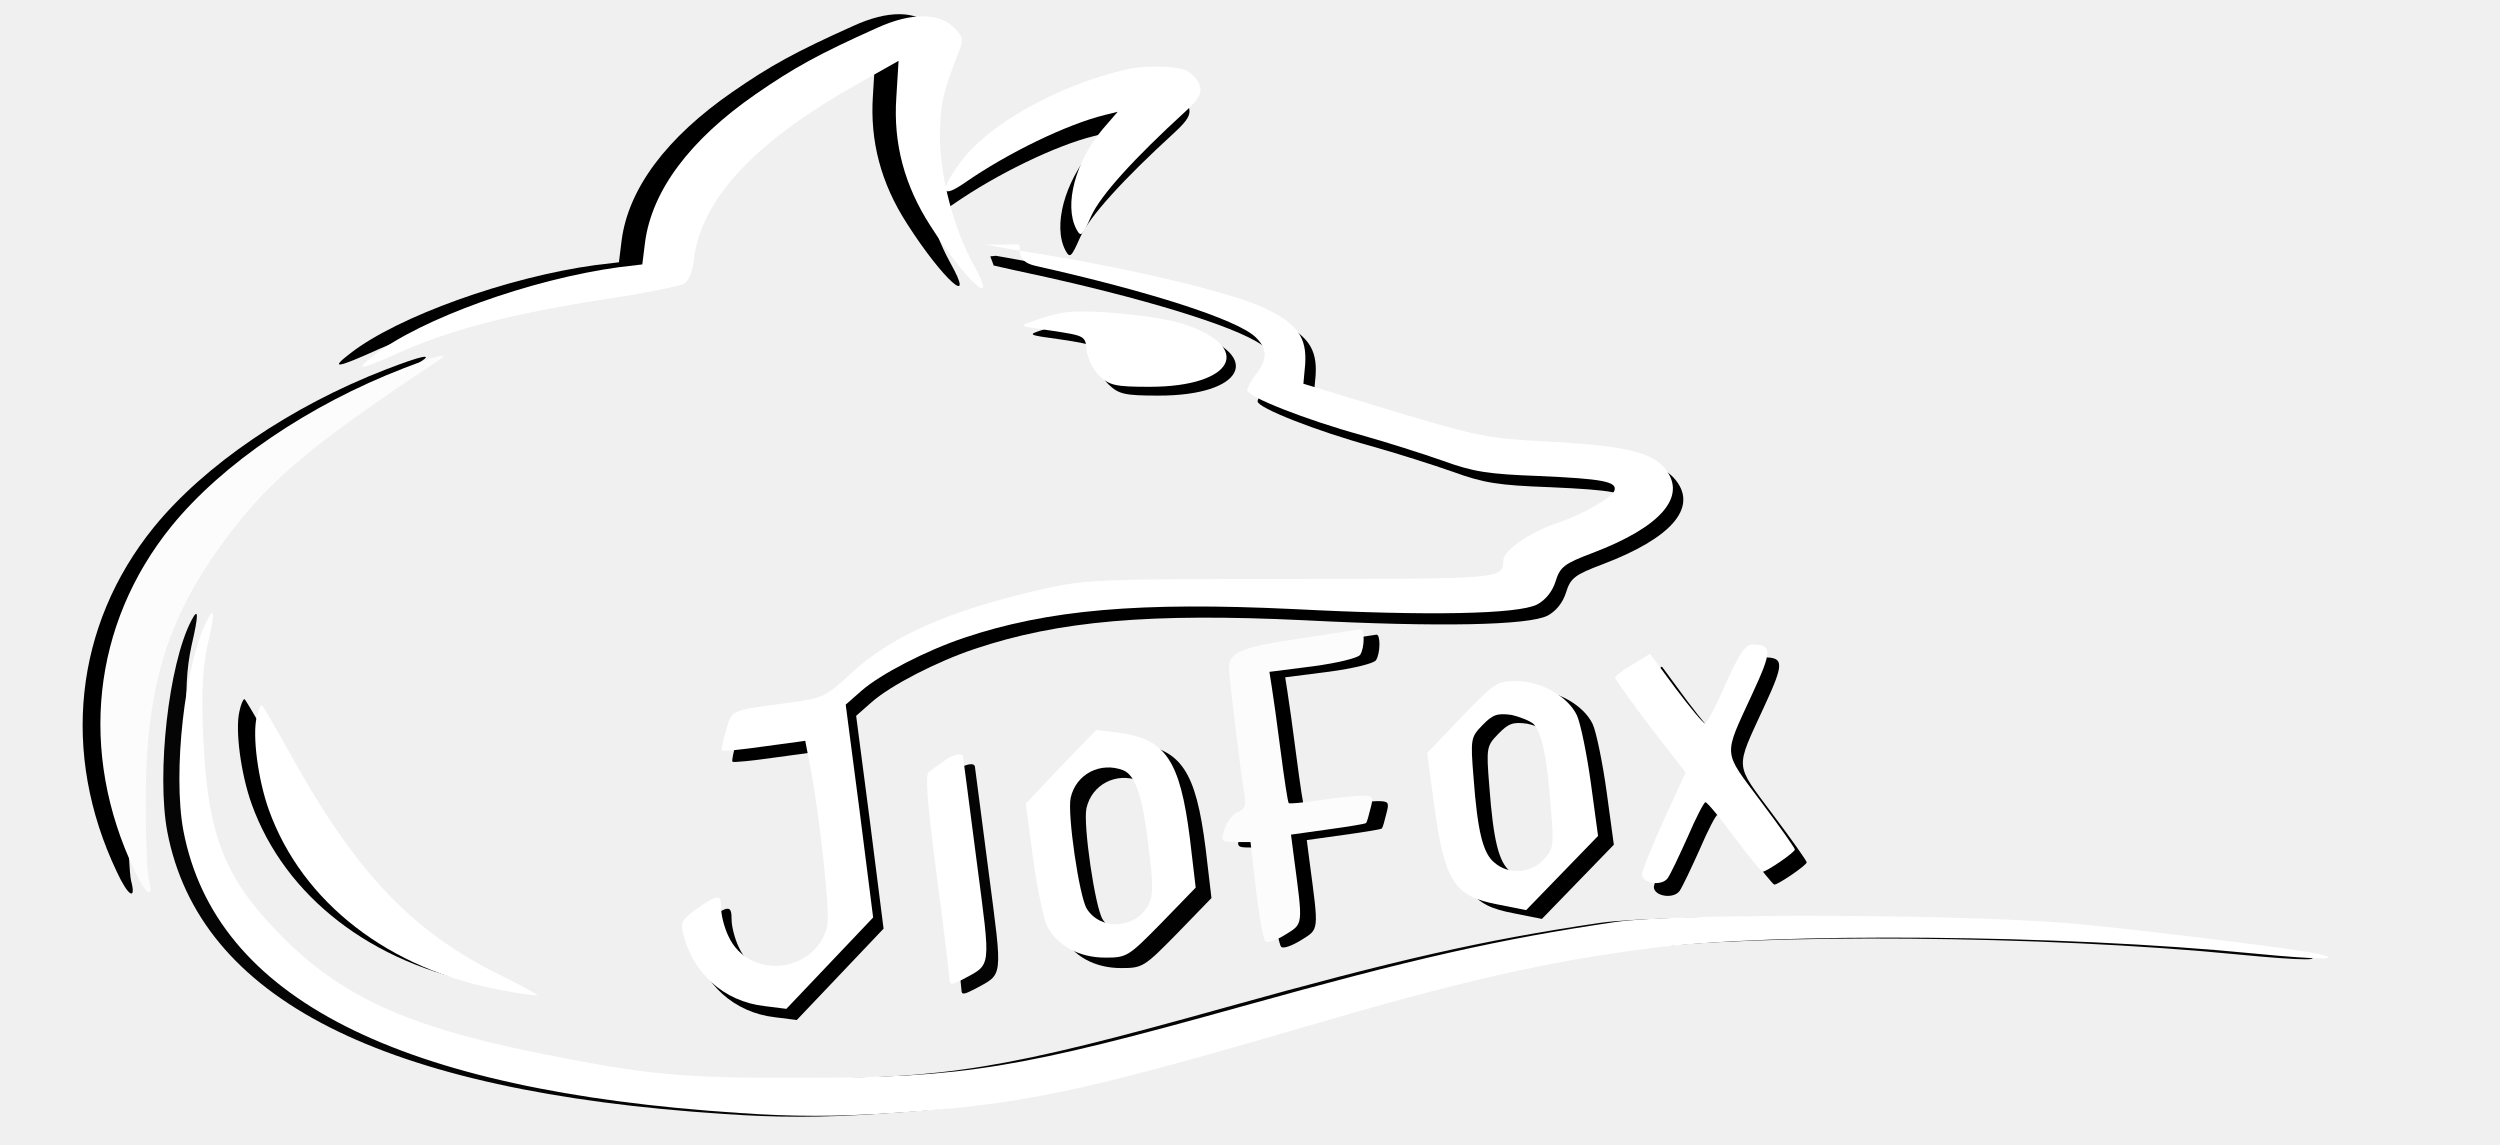
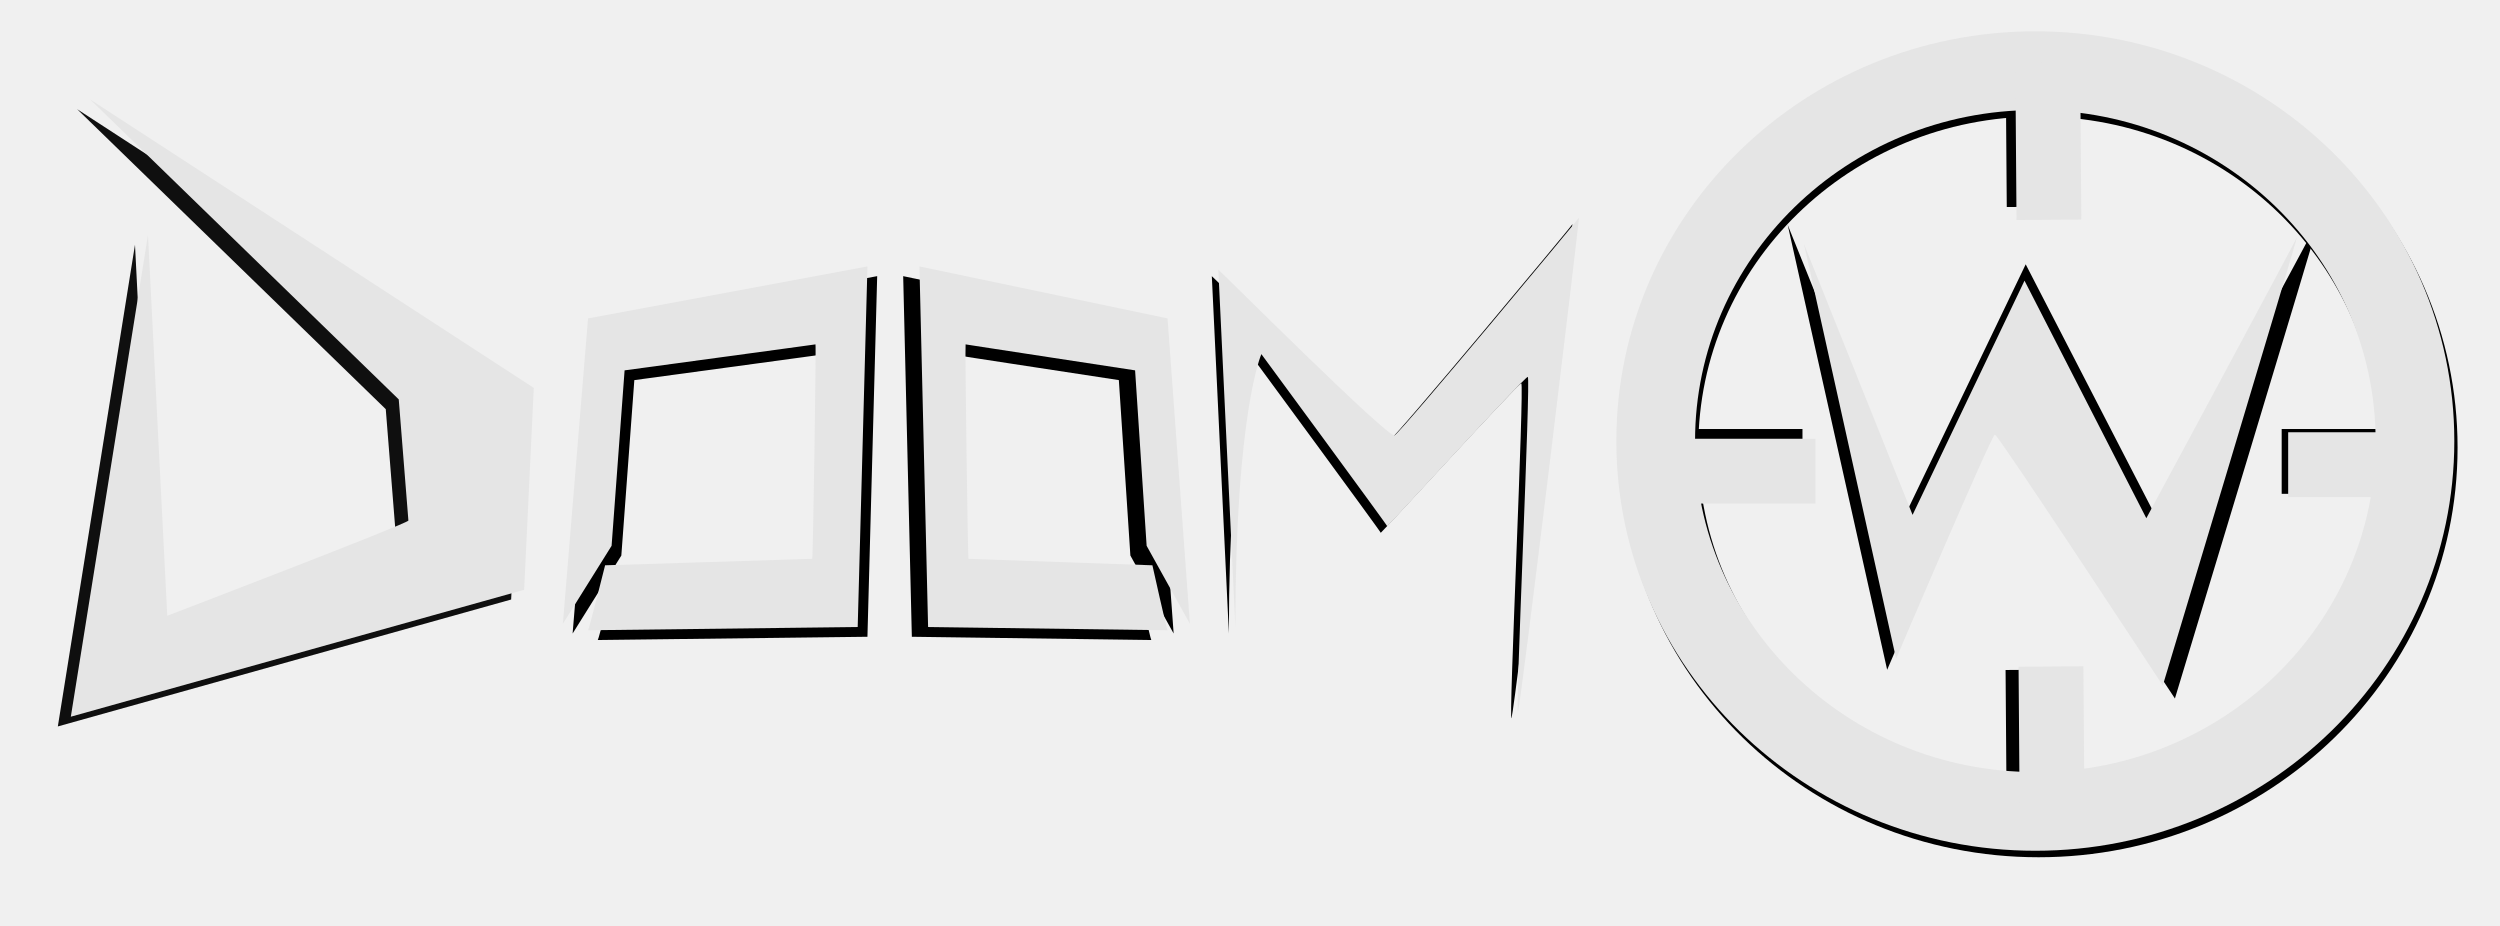
- <svg xmlns="http://www.w3.org/2000/svg" width="142" height="65" style="vector-effect: non-scaling-stroke;" stroke="null" preserveAspectRatio="xMidYMid meet">
-   <g stroke="null">
-     <rect stroke="null" fill="none" id="canvas_background" height="67" width="144" y="-1" x="-1" />
-   </g>
-   <g stroke="null">
-     <rect stroke="null" fill="none" height="10" width="297" y="212" x="-7" id="svgEditorBackground" />
-     <g stroke="null" transform="translate(0,243) scale(0.1,-0.1) " id="svg_1" fill="#000000">
-       <path stroke="null" stroke-width="0" id="svg_2" fill="#000000" d="m484.845,2415.358c-33.453,-15.014 -47.242,-22.652 -68.948,-37.666c-37.283,-25.813 -58.989,-54.787 -62.819,-84.287l-1.532,-12.38l-13.279,-1.58c-50.051,-6.848 -112.36,-29.237 -139.173,-50.045c-12.002,-9.219 -8.172,-8.692 16.854,2.634c27.835,12.116 61.798,21.072 112.87,28.974c22.983,3.424 43.667,7.639 46.221,8.955c2.809,1.58 5.107,6.848 5.873,14.487c4.597,34.505 35.24,66.903 94.229,99.827l21.961,12.38l-1.277,-20.808c-1.788,-26.076 4.597,-50.045 19.408,-72.961c20.174,-31.608 39.581,-48.992 24.515,-22.125c-11.236,20.282 -19.152,50.309 -19.152,72.961c0.255,18.965 1.532,24.232 10.47,47.411c3.064,7.639 2.809,8.955 -2.043,13.96c-8.682,8.955 -24.515,9.219 -44.178,0.263z" />
-       <path stroke="null" stroke-width="0" id="svg_3" fill="#000000" d="m634.232,2378.746c-40.092,-9.219 -80.184,-31.871 -95.761,-53.996c-11.236,-15.804 -9.959,-19.755 3.32,-10.536c24.259,16.857 57.967,33.188 79.418,38.456l7.406,1.844l-8.427,-9.746c-15.577,-18.438 -22.217,-43.197 -15.066,-56.894c2.554,-4.741 3.32,-4.214 8.427,7.375c5.363,11.853 24.259,32.661 53.626,59.528c7.916,7.375 9.448,10.272 7.916,15.014c-1.021,3.161 -4.597,6.848 -8.172,8.429c-6.384,2.371 -23.238,2.634 -32.686,0.527z" />
-       <path stroke="null" stroke-width="13" id="svg_4" fill="#000000" d="m564.427,2279.182c3.064,-0.79 16.599,-3.688 29.877,-6.585c64.607,-14.487 113.892,-30.291 124.617,-40.3c6.895,-6.585 7.15,-12.38 0.511,-21.072c-2.809,-3.688 -5.107,-7.902 -5.107,-9.219c0,-3.688 33.453,-16.857 65.117,-25.549c14.045,-3.951 34.729,-10.536 45.965,-14.487c17.365,-6.322 25.792,-7.639 54.903,-8.692c35.751,-1.58 44.178,-3.161 42.646,-8.165c-1.277,-4.214 -18.641,-13.96 -33.708,-18.965c-14.045,-4.741 -29.367,-15.277 -29.367,-20.282c-0.255,-11.063 1.021,-11.063 -120.531,-11.063c-111.593,0 -116.701,-0.263 -142.492,-6.058c-52.605,-12.116 -85.546,-26.603 -108.784,-48.728c-12.768,-11.853 -15.066,-12.906 -32.176,-15.277c-35.751,-4.741 -34.219,-3.951 -37.538,-15.804c-1.788,-6.058 -2.809,-11.063 -2.298,-11.589c0.511,-0.527 11.236,0.527 24.004,2.371l23.238,3.161l2.809,-14.487c5.363,-27.92 11.491,-83.497 9.704,-90.608c-6.384,-27.13 -44.688,-31.081 -56.18,-5.795c-2.298,4.741 -4.086,11.853 -4.086,15.54c0,8.429 -1.532,8.429 -13.79,0c-8.172,-5.795 -9.448,-7.902 -7.916,-13.697c5.363,-22.916 23.238,-38.983 46.221,-41.617l12.513,-1.58l24.77,26.076l24.515,25.813l-7.661,60.318l-7.916,60.581l8.682,7.639c10.981,9.746 37.283,23.179 58.478,30.291c47.753,16.067 99.847,20.545 187.692,16.331c76.609,-3.951 126.915,-2.897 137.896,2.634c4.852,2.634 8.682,7.375 10.47,13.17c2.554,8.165 4.852,10.009 20.94,16.067c38.815,14.75 53.626,31.871 41.624,47.411c-7.406,9.746 -22.472,13.433 -65.373,15.804c-36.261,1.844 -40.858,2.897 -89.377,17.384l-51.073,15.54l1.021,11.063c1.021,15.54 -4.597,23.179 -23.493,32.134c-17.875,8.165 -68.182,20.545 -117.978,28.974c-18.131,2.897 -36.261,6.058 -40.092,6.848l-3.217,-0.329z" />
-       <path stroke="null" stroke-width="0" id="svg_5" fill="#000000" d="m607.713,2247.178c-3.575,-0.79 -10.47,-2.634 -15.322,-4.478c-8.938,-2.897 -8.938,-2.897 10.215,-5.531c18.897,-2.897 19.152,-2.897 19.918,-11.063c0.511,-4.741 3.575,-11.063 7.15,-14.487c5.873,-5.531 8.938,-6.322 28.601,-6.322c48.008,0 59.755,22.652 18.641,35.822c-16.343,5.005 -56.18,8.692 -69.203,6.058z" />
-       <path stroke="null" stroke-width="0" id="svg_6" fill="#000000" d="m219.267,2220.181c-53.882,-20.808 -103.167,-54.26 -132.022,-89.818c-44.944,-55.577 -52.86,-128.274 -20.94,-195.44c6.384,-13.96 11.236,-16.857 8.172,-5.268c-1.021,3.951 -1.788,23.706 -1.788,43.987c0,67.693 12.768,107.729 50.051,155.667c23.238,29.764 48.008,50.045 115.935,95.086c7.916,5.005 1.021,3.688 -19.408,-4.214z" />
-       <path stroke="null" stroke-width="0" id="svg_7" fill="#050505" d="m108.546,2077.26c-12.768,-24.759 -19.663,-86.658 -13.534,-119.582c18.131,-95.086 122.063,-147.766 316.139,-160.409c29.877,-2.107 55.414,-2.107 86.568,0c72.778,4.478 108.274,12.116 233.401,48.728c89.888,26.34 138.407,37.402 196.629,44.777c70.48,9.219 233.912,7.902 343.207,-2.897c37.794,-3.688 52.605,-3.688 35.495,0c-12.513,2.634 -84.525,11.589 -131.001,16.331c-56.946,6.058 -231.103,6.848 -266.854,1.58c-66.139,-9.746 -114.913,-20.808 -212.206,-47.938c-126.405,-35.295 -157.814,-40.563 -248.723,-40.563c-70.225,-0.263 -89.888,1.58 -153.218,14.487c-72.778,14.75 -110.572,32.134 -144.535,66.903c-31.92,32.398 -41.369,57.157 -43.667,113.261c-1.021,25.813 -0.255,38.456 2.554,51.362c4.086,17.648 4.086,22.389 -0.255,13.96z" />
-       <path stroke="null" stroke-width="0" id="svg_8" fill="#000000" d="m749.145,2064.513c-34.729,-5.005 -42.135,-8.165 -42.135,-16.594c0,-5.531 6.384,-57.684 8.938,-73.488c0.766,-5.268 -0.255,-7.375 -3.83,-8.692c-2.554,-0.79 -5.873,-5.005 -7.406,-9.219c-2.554,-7.639 -2.298,-7.902 5.873,-7.902l8.682,0l3.064,-26.866c1.788,-15.014 4.086,-28.183 5.363,-29.5c1.021,-1.317 6.129,0.527 11.236,3.688c10.47,6.585 10.215,4.478 4.852,45.041l-1.532,11.853l20.684,2.897c11.491,1.58 21.45,3.161 21.961,3.688c0.511,0.527 1.532,4.214 2.554,8.429c1.788,6.585 1.277,7.112 -5.363,7.112c-4.086,0 -14.811,-1.317 -24.004,-2.634c-8.938,-1.317 -16.854,-2.107 -17.109,-1.58c-0.511,0.263 -2.554,13.697 -4.597,29.5c-2.043,15.804 -4.341,32.398 -5.107,36.876l-1.277,8.165l24.77,3.161c13.79,1.844 25.792,4.741 26.813,6.585c2.554,3.951 2.554,14.75 0.255,14.487c-1.277,-0.263 -15.832,-2.371 -32.686,-5.005z" />
-       <path stroke="null" stroke-width="0" id="svg_9" fill="#000000" d="m986.888,2034.223c-5.363,-12.38 -10.725,-22.389 -11.747,-22.389c-1.021,0 -8.427,8.955 -16.599,19.755l-14.556,19.755l-9.959,-6.058c-5.363,-3.161 -9.959,-6.585 -9.959,-7.375c0,-1.054 8.938,-13.433 19.918,-27.92l20.174,-26.076l-12.513,-27.13c-6.639,-15.014 -12.257,-28.71 -12.257,-30.554c0,-5.268 10.981,-7.112 14.556,-2.371c1.532,2.107 6.639,12.906 11.491,23.706c4.597,10.799 9.193,19.491 9.959,19.491c1.021,0 8.427,-8.955 16.343,-19.755c8.172,-10.799 15.322,-19.755 16.088,-19.755c2.298,0 18.386,11.063 18.386,12.643c0,0.79 -8.682,13.17 -19.408,27.393c-21.706,29.237 -21.45,24.759 -4.852,60.845c11.491,24.759 11.491,28.183 0,28.183c-3.83,0 -7.406,-5.268 -15.066,-22.389z" />
-       <path stroke="null" stroke-width="0" id="svg_10" fill="#000000" d="m839.288,2017.892l-19.663,-20.545l3.83,-28.974c6.129,-44.251 11.236,-52.416 36.517,-57.157l15.832,-3.161l20.429,21.072l20.429,21.072l-4.086,30.027c-2.298,16.594 -5.873,33.978 -7.916,38.456c-5.107,10.799 -20.429,19.491 -34.729,19.491c-10.47,0 -12.257,-1.054 -30.644,-20.282zm40.858,-4.214c4.597,-5.005 7.661,-19.491 9.704,-47.411c1.788,-21.862 1.532,-23.442 -4.086,-29.5c-7.15,-7.902 -19.918,-8.692 -27.835,-1.844c-6.639,5.268 -9.704,17.648 -12.002,48.465c-1.788,22.125 -1.532,22.916 5.107,29.764c5.873,6.058 8.427,6.848 16.343,5.795c4.852,-1.054 10.725,-3.424 12.768,-5.268z" />
-       <path stroke="null" stroke-width="0" id="svg_11" fill="#000000" d="m136.019,2026.057c-2.554,-10.536 0.766,-35.559 6.895,-52.679c18.897,-52.679 68.437,-90.872 132.533,-102.461c10.47,-2.107 19.408,-3.161 19.918,-2.897c0.255,0.527 -9.448,5.795 -21.706,11.853c-50.562,25.023 -82.737,59.528 -120.531,128.801c-7.406,13.17 -13.79,24.232 -14.3,24.232c-0.766,0 -2.043,-3.161 -2.809,-6.848z" />
-       <path stroke="null" stroke-width="0" id="svg_12" fill="#020202" d="m611.504,1988.655l-19.918,-21.072l4.086,-30.554c2.298,-16.857 5.873,-34.242 7.916,-38.719c5.873,-11.326 18.131,-18.174 33.197,-18.174c12.257,0 13.023,0.527 31.92,19.755l19.408,20.018l-3.32,28.183c-5.618,44.251 -13.79,56.367 -40.603,59.791l-12.513,1.58l-20.174,-20.808zm35.495,-2.107c6.895,-2.897 10.981,-14.75 14.3,-42.934c2.809,-23.179 2.809,-27.92 -0.255,-33.978c-7.406,-13.17 -26.813,-14.223 -34.729,-1.844c-4.341,6.848 -11.236,54.26 -9.193,63.215c3.064,13.433 16.854,20.545 29.877,15.54z" />
-       <path stroke="null" stroke-width="0" id="svg_13" fill="#050404" d="m542.301,1991.816c-2.809,-2.107 -6.384,-4.741 -7.916,-5.795c-2.298,-1.317 -1.021,-17.121 4.341,-58.474c4.086,-31.081 7.406,-58.211 7.406,-60.054c0,-2.634 1.532,-2.371 7.15,0.527c16.854,9.219 16.343,4.741 8.172,67.43c-4.086,31.081 -7.406,57.42 -7.661,58.737c0,3.161 -6.129,1.844 -11.491,-2.371z" />
-       <path stroke="null" stroke-width="12" id="svg_14" fill="#ffffff" d="m578.148,2291.184c3.064,-0.79 -3.045,-9.351 10.233,-12.248c64.607,-14.487 113.892,-30.291 124.617,-40.3c6.895,-6.585 7.15,-12.38 0.511,-21.072c-2.809,-3.688 -5.107,-7.902 -5.107,-9.219c0,-3.688 33.453,-16.857 65.117,-25.549c14.045,-3.951 34.729,-10.536 45.965,-14.487c17.365,-6.322 25.792,-7.639 54.903,-8.692c35.751,-1.58 44.178,-3.161 42.646,-8.165c-1.277,-4.214 -18.641,-13.96 -33.708,-18.965c-14.045,-4.741 -29.367,-15.277 -29.367,-20.282c-0.255,-11.063 1.021,-11.063 -120.531,-11.063c-111.593,0 -116.701,-0.263 -142.492,-6.058c-52.605,-12.116 -85.546,-26.603 -108.784,-48.728c-12.768,-11.853 -15.066,-12.906 -32.176,-15.277c-35.751,-4.741 -34.219,-3.951 -37.538,-15.804c-1.788,-6.058 -2.809,-11.063 -2.298,-11.589c0.511,-0.527 11.236,0.527 24.004,2.371l23.238,3.161l2.809,-14.487c5.363,-27.92 11.491,-83.497 9.704,-90.608c-6.384,-27.13 -44.688,-31.081 -56.18,-5.795c-2.298,4.741 -4.086,11.853 -4.086,15.54c0,8.429 -1.532,8.429 -13.79,0c-8.172,-5.795 -9.448,-7.902 -7.916,-13.697c5.363,-22.916 23.238,-38.983 46.221,-41.617l12.513,-1.58l24.77,26.076l24.515,25.813l-7.661,60.318l-7.916,60.581l8.682,7.639c10.981,9.746 37.283,23.179 58.478,30.291c47.753,16.067 99.847,20.545 187.692,16.331c76.609,-3.951 126.915,-2.897 137.896,2.634c4.852,2.634 8.682,7.375 10.47,13.17c2.554,8.165 4.852,10.009 20.94,16.067c38.815,14.75 53.626,31.871 41.624,47.411c-7.406,9.746 -22.472,13.433 -65.373,15.804c-36.261,1.844 -40.858,2.897 -89.377,17.384l-51.073,15.54l1.021,11.063c1.021,15.54 -4.597,23.179 -23.493,32.134c-17.875,8.165 -68.182,20.545 -117.978,28.974c-18.131,2.897 -36.261,6.058 -40.092,6.848l-3.217,-0.052z" />
-       <path stroke="null" stroke-width="0" id="svg_15" fill="#ffffff" d="m535.579,1997.346c-2.809,-2.107 -6.384,-4.741 -7.916,-5.795c-2.298,-1.317 -1.021,-17.121 4.341,-58.474c4.086,-31.081 7.406,-58.211 7.406,-60.054c0,-2.634 1.532,-2.371 7.15,0.527c16.854,9.219 16.343,4.741 8.172,67.43c-4.086,31.081 -7.406,57.42 -7.661,58.737c0,3.161 -6.129,1.844 -11.491,-2.371z" />
-       <path stroke="null" stroke-width="0" id="svg_16" fill="#ffffff" d="m602.541,1994.59l-19.918,-21.072l4.086,-30.554c2.298,-16.857 5.873,-34.242 7.916,-38.719c5.873,-11.326 18.131,-18.174 33.197,-18.174c12.257,0 13.023,0.527 31.92,19.755l19.408,20.018l-3.32,28.183c-5.618,44.251 -13.79,56.367 -40.603,59.791l-12.513,1.58l-20.174,-20.808zm35.495,-2.107c6.895,-2.897 10.981,-14.75 14.3,-42.934c2.809,-23.179 2.809,-27.92 -0.255,-33.978c-7.406,-13.17 -26.813,-14.223 -34.729,-1.844c-4.341,6.848 -11.236,54.26 -9.193,63.215c3.064,13.433 16.854,20.545 29.877,15.54z" />
-       <path stroke="null" stroke-width="0" id="svg_17" fill="#fcfcfc" d="m740.182,2067.615c-34.729,-5.005 -42.135,-8.165 -42.135,-16.594c0,-5.531 6.384,-57.684 8.938,-73.488c0.766,-5.268 -0.255,-7.375 -3.83,-8.692c-2.554,-0.79 -5.873,-5.005 -7.406,-9.219c-2.554,-7.639 -2.298,-7.902 5.873,-7.902l8.682,0l3.064,-26.866c1.788,-15.014 4.086,-28.183 5.363,-29.5c1.021,-1.317 6.129,0.527 11.236,3.688c10.47,6.585 10.215,4.478 4.852,45.041l-1.532,11.853l20.684,2.897c11.491,1.58 21.45,3.161 21.961,3.688c0.511,0.527 1.532,4.214 2.554,8.429c1.788,6.585 1.277,7.112 -5.363,7.112c-4.086,0 -14.811,-1.317 -24.004,-2.634c-8.938,-1.317 -16.854,-2.107 -17.109,-1.58c-0.511,0.263 -2.554,13.697 -4.597,29.5c-2.043,15.804 -4.341,32.398 -5.107,36.876l-1.277,8.165l24.77,3.161c13.79,1.844 25.792,4.741 26.813,6.585c2.554,3.951 2.554,14.75 0.255,14.487c-1.277,-0.263 -15.832,-2.371 -32.686,-5.005z" />
-       <path stroke="null" stroke-width="0" id="svg_18" fill="#ffffff" d="m830.325,2022.882l-19.663,-20.545l3.83,-28.974c6.129,-44.251 11.236,-52.416 36.517,-57.157l15.832,-3.161l20.429,21.072l20.429,21.072l-4.086,30.027c-2.298,16.594 -5.873,33.978 -7.916,38.456c-5.107,10.799 -20.429,19.491 -34.729,19.491c-10.47,0 -12.257,-1.054 -30.644,-20.282zm40.858,-4.214c4.597,-5.005 7.661,-19.491 9.704,-47.411c1.788,-21.862 1.532,-23.442 -4.086,-29.5c-7.15,-7.902 -19.918,-8.692 -27.835,-1.844c-6.639,5.268 -9.704,17.648 -12.002,48.465c-1.788,22.125 -1.532,22.916 5.107,29.764c5.873,6.058 8.427,6.848 16.343,5.795c4.852,-1.054 10.725,-3.424 12.768,-5.268z" />
-       <path stroke="null" stroke-width="0" id="svg_19" fill="#ffffff" d="m980.165,2041.506c-5.363,-12.38 -10.725,-22.389 -11.747,-22.389c-1.021,0 -8.427,8.955 -16.599,19.755l-14.556,19.755l-9.959,-6.058c-5.363,-3.161 -9.959,-6.585 -9.959,-7.375c0,-1.054 8.938,-13.433 19.918,-27.92l20.174,-26.076l-12.513,-27.13c-6.639,-15.014 -12.257,-28.71 -12.257,-30.554c0,-5.268 10.981,-7.112 14.556,-2.371c1.532,2.107 6.639,12.906 11.491,23.706c4.597,10.799 9.193,19.491 9.959,19.491c1.021,0 8.427,-8.955 16.343,-19.755c8.172,-10.799 15.322,-19.755 16.088,-19.755c2.298,0 18.386,11.063 18.386,12.643c0,0.79 -8.682,13.17 -19.408,27.393c-21.706,29.237 -21.45,24.759 -4.852,60.845c11.491,24.759 11.491,28.183 0,28.183c-3.83,0 -7.406,-5.268 -15.066,-22.389z" />
-       <path stroke="null" stroke-width="0" id="svg_21" fill="#ffffff" d="m498.129,2414.144c-33.453,-15.014 -47.242,-22.652 -68.948,-37.666c-37.283,-25.813 -58.989,-54.787 -62.819,-84.287l-1.532,-12.38l-13.279,-1.58c-50.051,-6.848 -112.36,-29.237 -139.173,-50.045c-12.002,-9.219 -8.172,-8.692 16.854,2.634c27.835,12.116 61.798,21.072 112.87,28.974c22.983,3.424 43.667,7.639 46.221,8.955c2.809,1.58 5.107,6.848 5.873,14.487c4.597,34.505 35.24,66.903 94.229,99.827l21.961,12.38l-1.277,-20.808c-1.788,-26.076 4.597,-50.045 19.408,-72.961c20.174,-31.608 39.581,-48.992 24.515,-22.125c-11.236,20.282 -19.152,50.309 -19.152,72.961c0.255,18.965 1.532,24.232 10.47,47.411c3.064,7.639 2.809,8.955 -2.043,13.96c-8.682,8.955 -24.515,9.219 -44.178,0.263z" />
-       <path stroke="null" stroke-width="0" id="svg_22" fill="#ffffff" d="m640.474,2390.749c-40.092,-9.219 -80.184,-31.871 -95.761,-53.996c-11.236,-15.804 -9.959,-19.755 3.32,-10.536c24.259,16.857 57.967,33.188 79.418,38.456l7.406,1.844l-8.427,-9.746c-15.577,-18.438 -22.217,-43.197 -15.066,-56.894c2.554,-4.741 3.32,-4.214 8.427,7.375c5.363,11.853 24.259,32.661 53.626,59.528c7.916,7.375 9.448,10.272 7.916,15.014c-1.021,3.161 -4.597,6.848 -8.172,8.429c-6.384,2.371 -23.238,2.634 -32.686,0.527z" />
-       <path stroke="null" stroke-width="0" id="svg_23" fill="#fcfcfc" d="m229.351,2220.855c-53.882,-20.808 -103.167,-54.26 -132.022,-89.818c-44.944,-55.577 -52.86,-128.274 -20.94,-195.44c6.384,-13.96 11.236,-16.857 8.172,-5.268c-1.021,3.951 -1.788,23.706 -1.788,43.987c0,67.693 12.768,107.729 50.051,155.667c23.238,29.764 48.008,50.045 115.935,95.086c7.916,5.005 1.021,3.688 -19.408,-4.214z" />
-       <path stroke="null" stroke-width="0" id="svg_24" fill="#ffffff" d="m117.69,2077.8c-12.768,-24.759 -19.663,-86.658 -13.534,-119.582c18.131,-95.086 122.063,-147.766 316.139,-160.409c29.877,-2.107 55.414,-2.107 86.568,0c72.778,4.478 108.274,12.116 233.401,48.728c89.888,26.34 138.407,37.402 196.629,44.777c70.48,9.219 233.912,7.902 343.207,-2.897c37.794,-3.688 52.605,-3.688 35.495,0c-12.513,2.634 -84.525,11.589 -131.001,16.331c-56.946,6.058 -231.103,6.848 -266.854,1.58c-66.139,-9.746 -114.913,-20.808 -212.206,-47.938c-126.405,-35.295 -157.814,-40.563 -248.723,-40.563c-70.225,-0.263 -89.888,1.58 -153.218,14.487c-72.778,14.75 -110.572,32.134 -144.535,66.903c-31.92,32.398 -41.369,57.157 -43.667,113.261c-1.021,25.813 -0.255,38.456 2.554,51.362c4.086,17.648 4.086,22.389 -0.255,13.96z" />
-       <path stroke="null" stroke-width="0" id="svg_25" fill="#ffffff" d="m145.805,2022.679c-2.554,-10.536 0.766,-35.559 6.895,-52.679c18.897,-52.679 68.437,-90.872 132.533,-102.461c10.47,-2.107 19.408,-3.161 19.918,-2.897c0.255,0.527 -9.448,5.795 -21.706,11.853c-50.562,25.023 -82.737,59.528 -120.531,128.801c-7.406,13.17 -13.79,24.232 -14.3,24.232c-0.766,0 -2.043,-3.161 -2.809,-6.848z" />
-       <path stroke="null" stroke-width="0" id="svg_26" fill="#ffffff" d="m602.419,2252.178c-3.575,-0.79 -10.47,-2.634 -15.322,-4.478c-8.938,-2.897 -8.938,-2.897 10.215,-5.531c18.897,-2.897 19.152,-2.897 19.918,-11.063c0.511,-4.741 3.575,-11.063 7.15,-14.487c5.873,-5.531 8.938,-6.322 28.601,-6.322c48.008,0 59.755,22.652 18.641,35.822c-16.343,5.005 -56.18,8.692 -69.203,6.058z" />
+ <svg xmlns="http://www.w3.org/2000/svg" width="270" height="100">
+   <g>
+     <rect fill="none" id="canvas_background" height="102" width="272" y="-1" x="-1" />
+     <g display="none" overflow="visible" y="0" x="0" height="100%" width="100%" id="canvasGrid">
+       <rect fill="url(#gridpattern)" stroke-width="0" y="0" x="0" height="100%" width="100%" />
    </g>
  </g>
+   <g>
+     <ellipse stroke="#000000" ry="40" rx="41" id="svg_3" cy="48.333" cx="220.167" stroke-width="8.5" fill="none" />
+     <rect stroke="#7f007f" id="svg_6" height="7" width="16.895" y="46.333" x="177.772" stroke-width="0" fill="#000000" />
+     <rect stroke="#7f007f" id="svg_7" height="7" width="17.246" y="46.333" x="246.421" stroke-width="0" fill="#000000" />
+     <rect transform="rotate(-90.43332 220.1667,80.83334) " id="svg_9" height="7" width="17" y="77.333" x="211.667" stroke-width="0" stroke="#007fff" fill="#000000" />
+     <rect transform="rotate(-90.43332 220.1667,13.83334) " id="svg_10" height="7" width="17" y="10.333" x="211.667" stroke-width="0" stroke="#000000" fill="#000000" />
+     <path stroke="#007fff" id="svg_19" d="m14.579,26.431l-8.333,52.025l48.958,-13.707l1.042,-21.807l-47.917,-31.153l33.333,32.399l1.042,13.084c0,0.312 -26.042,10.28 -26.042,10.28c0,0 -2.083,-41.121 -2.083,-41.121z" stroke-width="0" fill="#0f0f0f" />
+     <path id="svg_27" d="m61.842,68.421l2.719,-32.983l30.175,-5.614l-1.053,38.947l-29.123,0.351c0.088,0 1.843,-7.017 1.843,-7.017c0,0 22.456,-0.702 22.368,-0.702c0.088,0 0.439,-23.158 0.351,-23.158c0.088,0 -20.614,2.807 -20.614,2.807c0,0 -1.404,18.947 -1.404,18.947" stroke-opacity="null" stroke-width="0" stroke="#007fff" fill="#000000" />
+     <path stroke="#007fff" id="svg_28" d="m126.754,68.421l-2.414,-32.983l-26.796,-5.614l0.935,38.947l25.862,0.351c-0.078,0 -1.636,-7.017 -1.636,-7.017c0,0 -19.942,-0.702 -19.863,-0.702c-0.078,0 -0.39,-23.158 -0.312,-23.158c-0.078,0 18.305,2.807 18.305,2.807c0,0 1.246,18.947 1.246,18.947" stroke-opacity="null" stroke-width="0" fill="#000000" />
+     <path id="svg_30" d="m132.719,68.421l-1.843,-38.597c0.088,0 18.334,18.246 19.035,17.895c0.702,-0.351 20,-23.509 19.912,-23.509c0.088,0 -6.228,52.281 -6.578,53.333c-0.351,1.053 1.404,-36.14 1.053,-36.14c-0.351,0 -15.088,16.14 -15.176,16.14c0.088,0 -13.596,-18.596 -13.596,-18.596c0,0 -2.807,6.316 -2.807,29.474z" stroke-opacity="null" stroke-width="0" stroke="#007fff" fill="#000000" />
+     <path stroke="#007fff" id="svg_32" d="m193.07,24.284c0,0 10.743,48.054 10.743,48.054c0,0 11.127,-25.965 11.51,-25.965c0.384,0 19.568,29.065 19.568,29.065c0,0 15.731,-51.93 15.634,-51.93c0.096,0 -17.553,32.553 -17.553,32.553c0,0 -14.196,-27.515 -14.196,-27.515c0,0 -13.045,27.127 -13.045,27.127c0,0 -12.661,-31.39 -12.661,-31.39z" stroke-opacity="null" stroke-width="0" fill="#000000" />
+     <path stroke="#007fff" id="svg_33" d="m15.982,25.379l-8.333,52.025l48.958,-13.707l1.042,-21.807l-47.917,-31.153l33.333,32.399l1.042,13.084c0,0.312 -26.042,10.28 -26.042,10.28c0,0 -2.083,-41.121 -2.083,-41.121z" fill-opacity="null" stroke-opacity="null" stroke-width="0" fill="#e5e5e5" />
+     <path id="svg_34" d="m60.79,67.368l2.719,-32.983l30.175,-5.614l-1.053,38.947l-29.123,0.351c0.088,0 1.843,-7.017 1.843,-7.017c0,0 22.456,-0.702 22.368,-0.702c0.088,0 0.439,-23.158 0.351,-23.158c0.088,0 -20.614,2.807 -20.614,2.807c0,0 -1.404,18.947 -1.404,18.947" stroke-opacity="null" stroke-width="0" stroke="#007fff" fill="#e5e5e5" />
+     <path stroke="#007fff" id="svg_35" d="m128.509,67.368l-2.414,-32.983l-26.796,-5.614l0.935,38.947l25.862,0.351c-0.078,0 -1.636,-7.017 -1.636,-7.017c0,0 -19.942,-0.702 -19.863,-0.702c-0.078,0 -0.39,-23.158 -0.312,-23.158c-0.078,0 18.305,2.807 18.305,2.807c0,0 1.246,18.947 1.246,18.947" stroke-opacity="null" stroke-width="0" fill="#e5e5e5" />
+     <path id="svg_36" d="m133.421,67.719l-1.843,-38.597c0.088,0 18.334,18.246 19.035,17.895c0.702,-0.351 20,-23.509 19.912,-23.509c0.088,0 -6.228,52.281 -6.578,53.333c-0.351,1.053 1.404,-36.14 1.053,-36.14c-0.351,0 -15.088,16.14 -15.176,16.14c0.088,0 -13.596,-18.596 -13.596,-18.596c0,0 -2.807,6.316 -2.807,29.474z" fill-opacity="null" stroke-opacity="null" stroke-width="0" stroke="#007fff" fill="#e5e5e5" />
+     <path stroke="#007fff" id="svg_37" d="m194.824,26.337c0,0 9.956,44.807 9.956,44.807c0,0 10.311,-24.21 10.667,-24.21c0.356,0 18.134,27.101 18.134,27.101c0,0 14.578,-48.421 14.489,-48.421c0.089,0 -16.267,30.354 -16.267,30.354c0,0 -13.156,-25.656 -13.156,-25.656c0,0 -12.089,25.294 -12.089,25.294c0,0 -11.734,-29.269 -11.734,-29.269z" fill-opacity="null" stroke-opacity="null" stroke-width="0" fill="#e5e5e5" />
+     <ellipse stroke="#e5e5e5" ry="40" rx="41" id="svg_38" cy="47.632" cx="219.816" stroke-width="8.5" fill="none" />
+     <rect transform="rotate(-90.43332 221.2193,15.23684) " id="svg_39" height="7" width="17" y="11.737" x="212.719" stroke-width="0" stroke="#007fff" fill="#e5e5e5" />
+     <rect stroke="#7f007f" id="svg_40" height="7" width="17.246" y="46.684" x="247.123" stroke-width="0" fill="#e5e5e5" />
+     <rect stroke="#7f007f" id="svg_41" height="7" width="16.895" y="47.386" x="179.175" stroke-width="0" fill="#e5e5e5" />
+     <rect transform="rotate(-90.43332 221.5702,80.48246) " id="svg_42" height="7" width="17" y="76.982" x="213.07" stroke-width="0" stroke="#007fff" fill="#e5e5e5" />
+   </g>
</svg>
